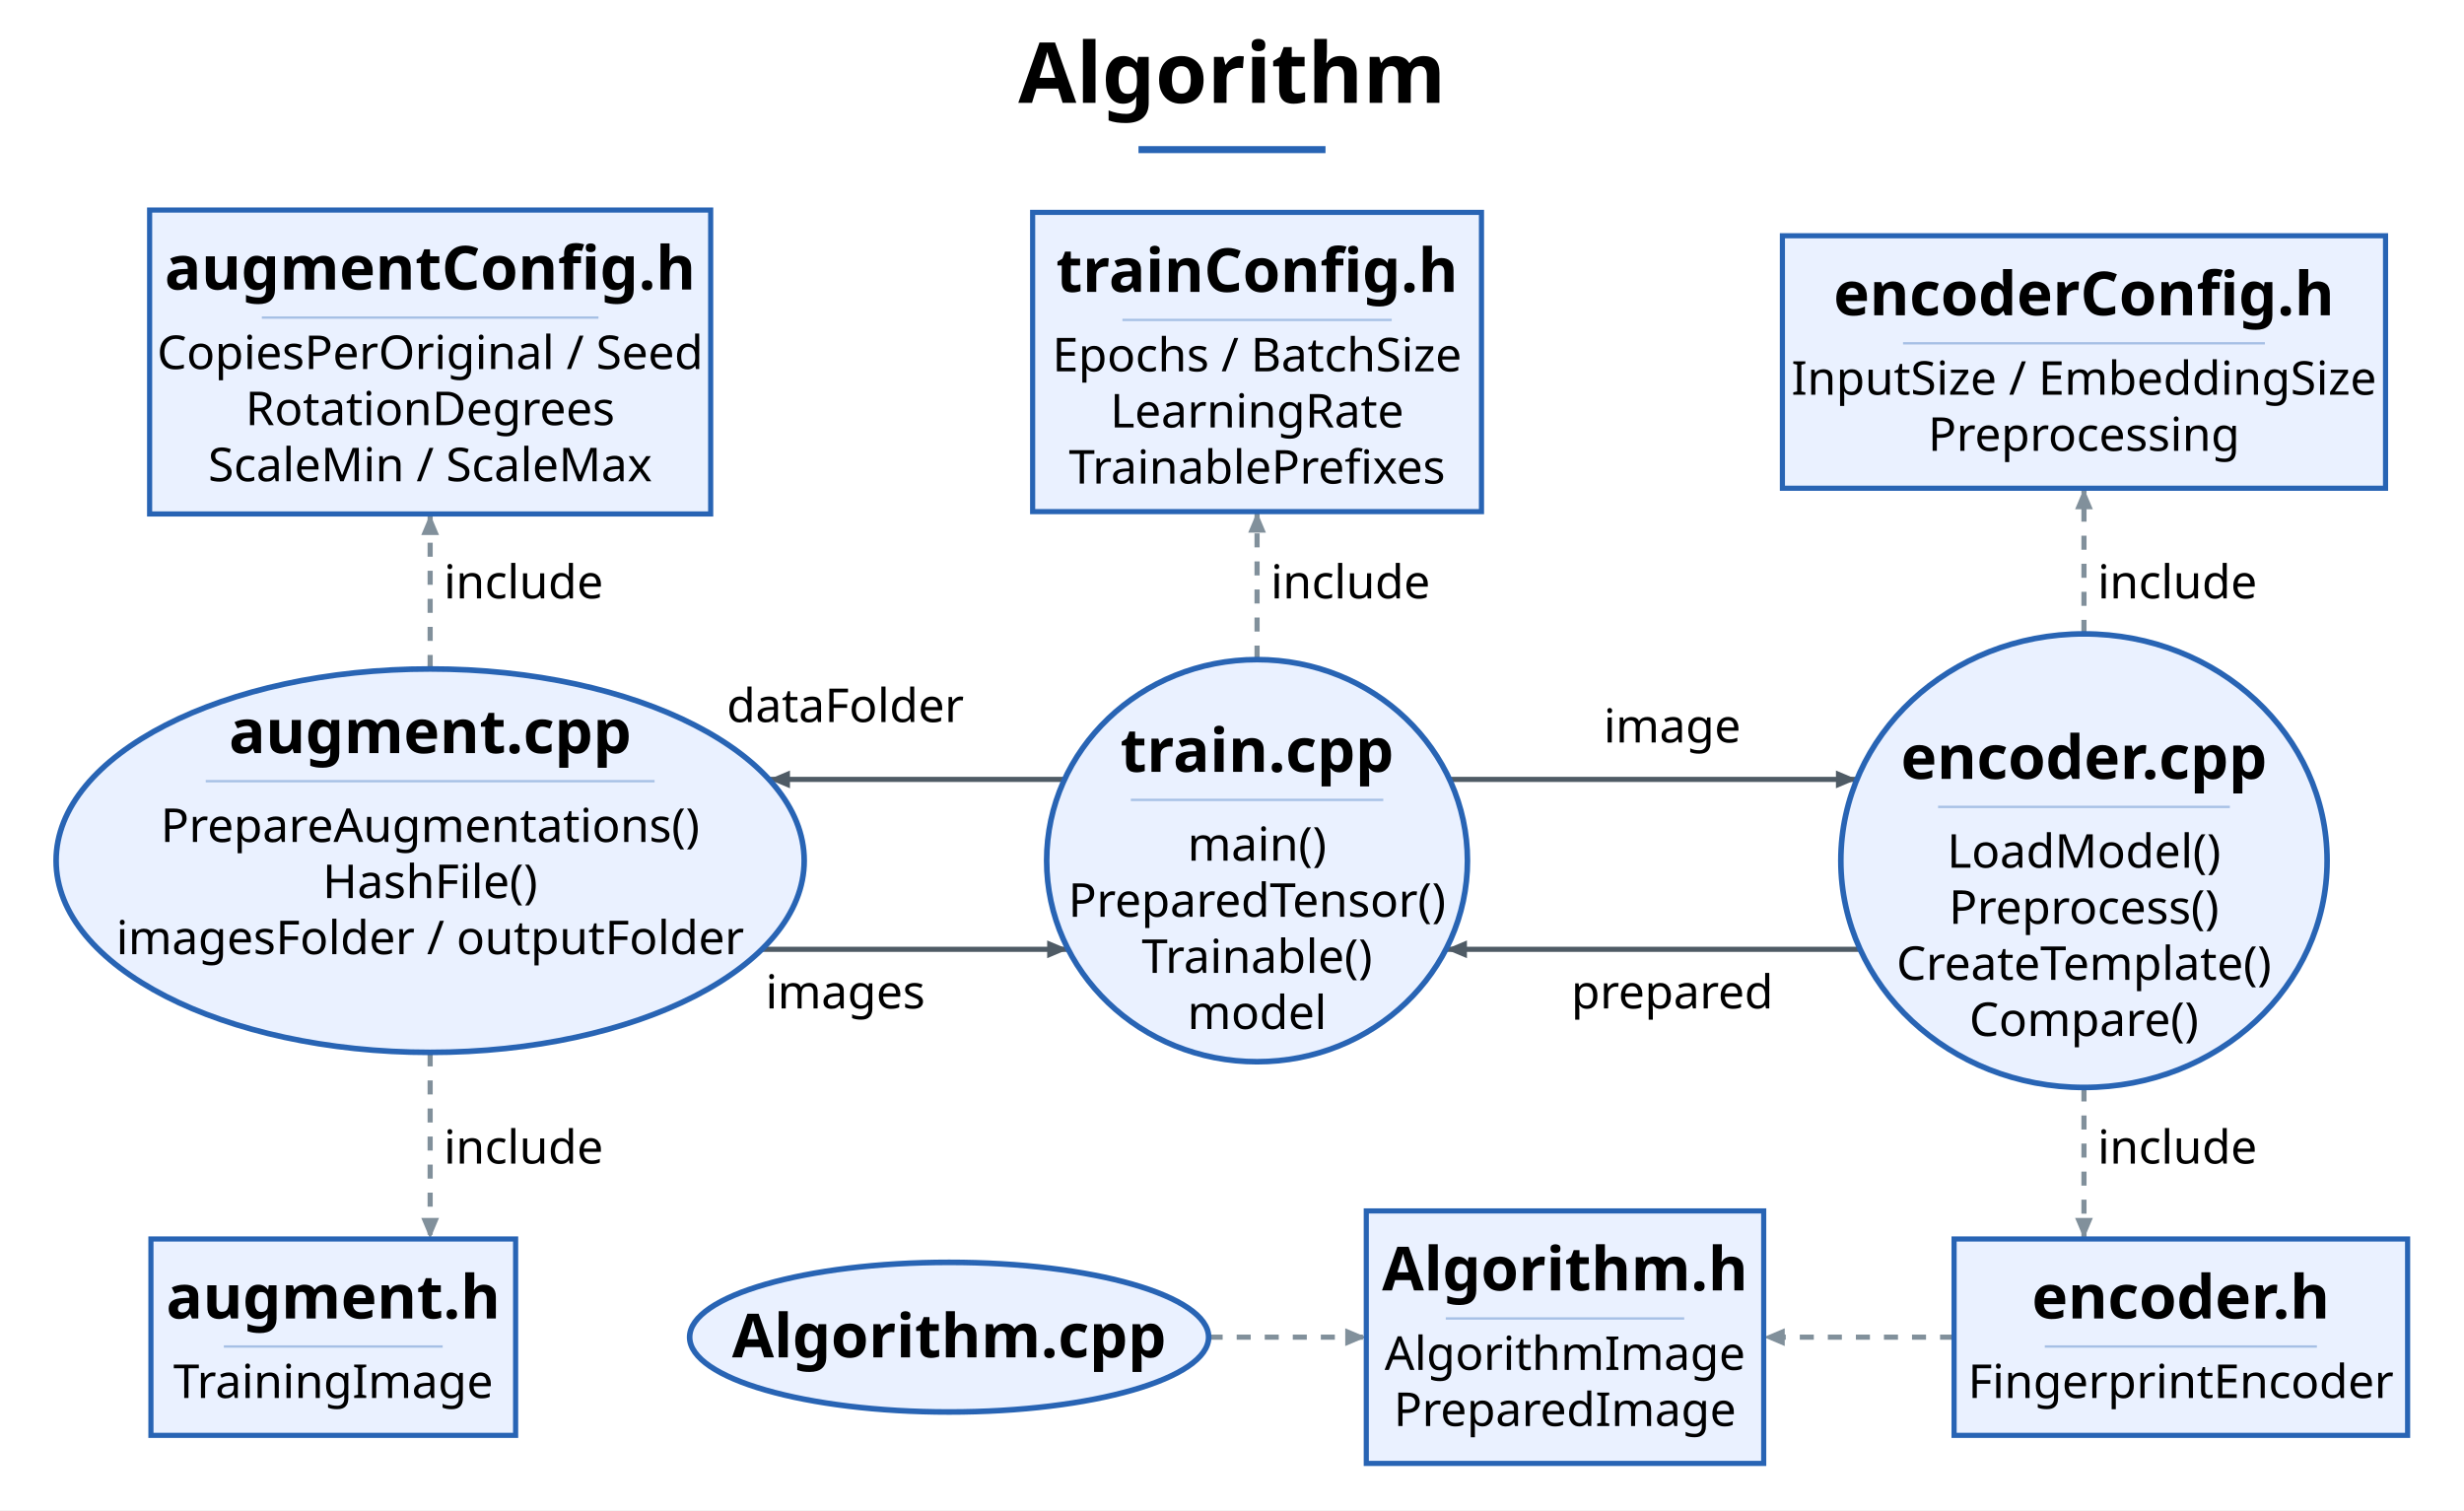
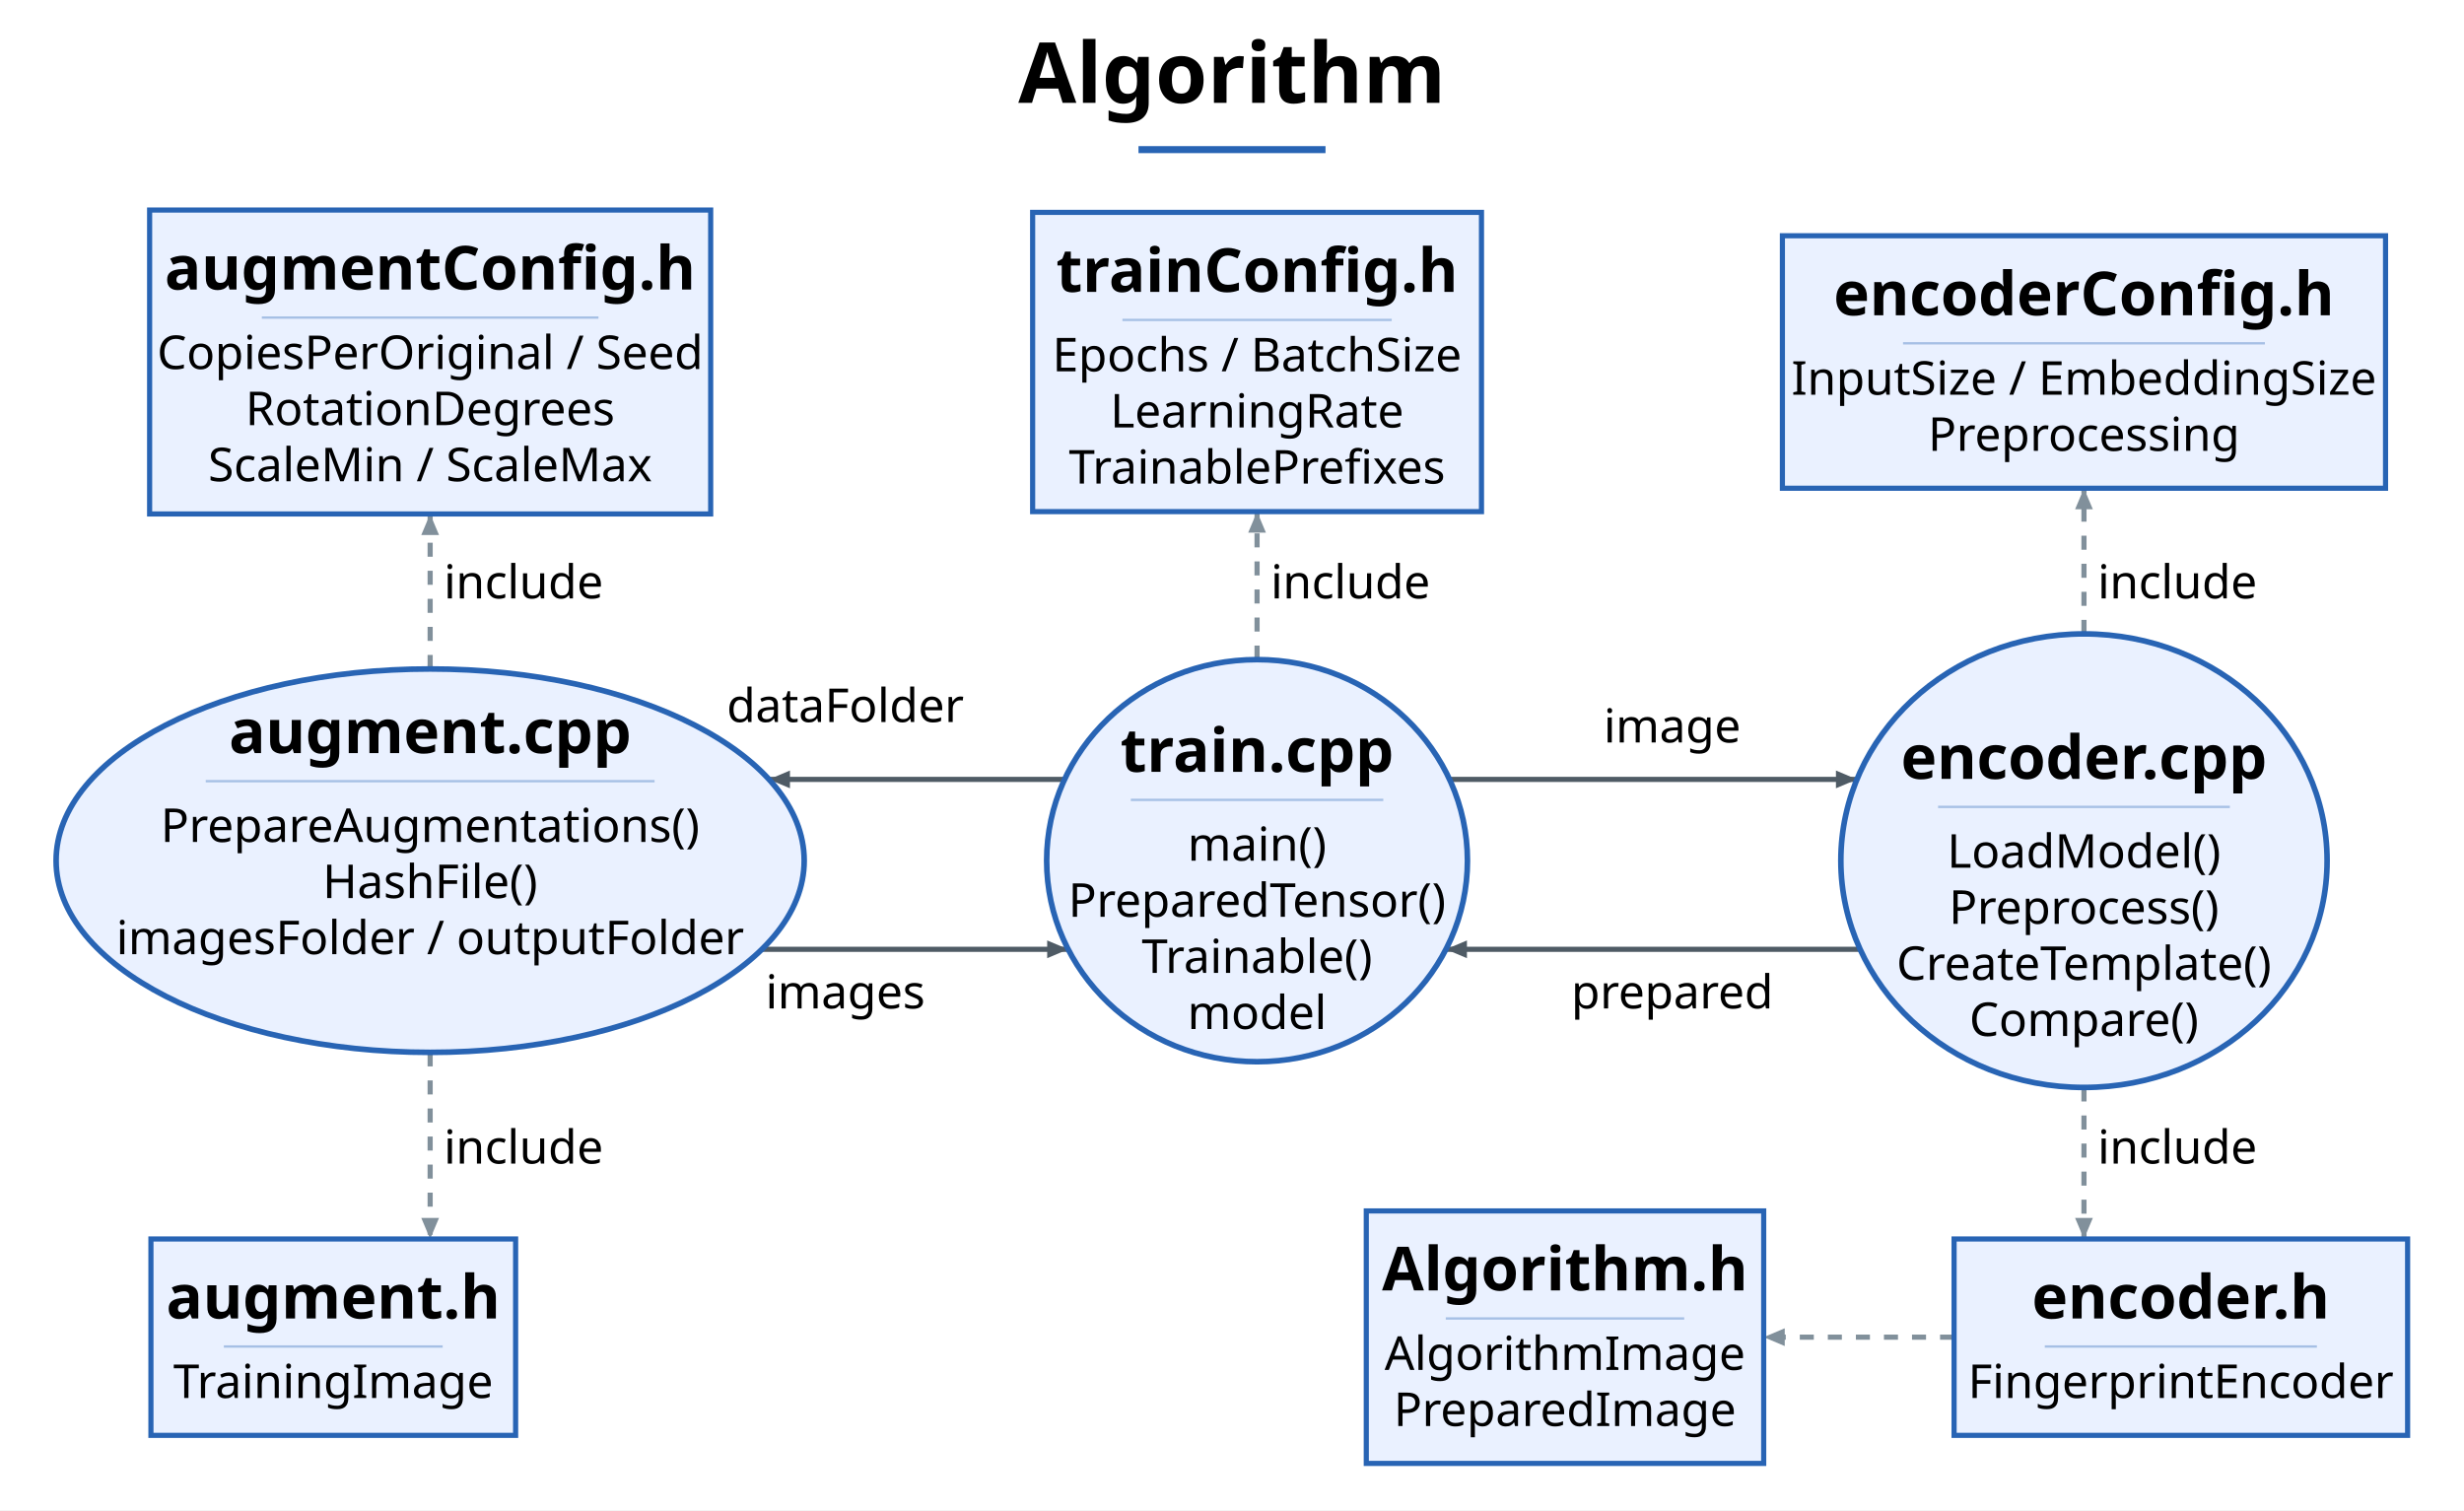
<svg xmlns="http://www.w3.org/2000/svg" width="185.914mm" height="113.947mm" viewBox="0 0 527 323" role="img">
  <rect width="527" height="323" fill="white" />
  <text x="263.500" y="22.000" font-family="Apple SD Gothic Neo" font-size="18" font-weight="700" text-anchor="middle" fill="#000000">Algorithm</text>
  <line x1="243.5" y1="32" x2="283.5" y2="32" stroke="#2864b4" stroke-width="1.5" />
  <polyline points="92.000,143.070 92.000,109.920" fill="none" stroke="#81909b" stroke-width="1.1" stroke-dasharray="3 3" />
  <polygon points="92.0,109.92 90.1,114.42 93.9,114.42" fill="#81909b" />
  <polyline points="268.860,141.070 268.860,109.420" fill="none" stroke="#81909b" stroke-width="1.1" stroke-dasharray="3 3" />
  <polygon points="268.86,109.42 266.96,113.92 270.76,113.92" fill="#81909b" />
  <polyline points="445.720,135.570 445.720,104.420" fill="none" stroke="#81909b" stroke-width="1.1" stroke-dasharray="3 3" />
  <polygon points="445.72,104.42 443.82,108.92 447.62,108.92" fill="#81909b" />
  <polyline points="92.000,225.070 92.000,264.980" fill="none" stroke="#81909b" stroke-width="1.1" stroke-dasharray="3 3" />
  <polygon points="92.0,264.98 93.9,260.48 90.1,260.48" fill="#81909b" />
  <polyline points="445.720,232.570 445.720,264.980" fill="none" stroke="#81909b" stroke-width="1.1" stroke-dasharray="3 3" />
  <polygon points="445.72,264.98 447.62,260.48 443.82,260.48" fill="#81909b" />
  <polyline points="417.940,285.980 377.220,285.980" fill="none" stroke="#81909b" stroke-width="1.1" stroke-dasharray="3 3" />
  <polygon points="377.22,285.98 381.72,287.88 381.72,284.08" fill="#81909b" />
-   <polyline points="258.500,285.980 292.220,285.980" fill="none" stroke="#81909b" stroke-width="1.1" stroke-dasharray="3 3" />
-   <polygon points="292.22,285.98 287.72,284.08 287.72,287.88" fill="#81909b" />
  <polyline points="227.700,166.690 164.457,166.690" fill="none" stroke="#4f5b65" stroke-width="1.1" />
  <polygon points="164.457,166.69 168.957,168.59 168.957,164.79" fill="#4f5b65" />
  <polyline points="162.932,203.030 228.471,203.030" fill="none" stroke="#4f5b65" stroke-width="1.1" />
  <polygon points="228.471,203.03 223.971,201.13 223.971,204.93" fill="#4f5b65" />
  <polyline points="310.020,166.690 397.173,166.690" fill="none" stroke="#4f5b65" stroke-width="1.1" />
  <polygon points="397.173,166.69 392.673,164.79 392.673,168.59" fill="#4f5b65" />
  <polyline points="397.858,203.030 309.249,203.030" fill="none" stroke="#4f5b65" stroke-width="1.1" />
  <polygon points="309.249,203.03 313.749,204.93 313.749,201.13" fill="#4f5b65" />
  <g data-file="augmentConfig.h" data-node="file" data-part="Algorithm">
    <rect x="32.0" y="44.92" width="120" height="65" rx="0" fill="#eaf1ff" stroke="#2864b4" stroke-width="1.1" />
    <text x="92.000" y="61.920" font-family="Apple SD Gothic Neo" font-size="13" font-weight="700" text-anchor="middle" fill="#000000">augmentConfig.h</text>
    <line x1="56.0" y1="67.92" x2="128.0" y2="67.92" stroke="#2864b4" stroke-width="0.5" opacity="0.35" />
    <text x="92.000" y="78.920" font-family="Apple SD Gothic Neo" font-size="10" font-weight="400" text-anchor="middle" fill="#000000">CopiesPerOriginal / Seed</text>
    <text x="92.000" y="90.920" font-family="Apple SD Gothic Neo" font-size="10" font-weight="400" text-anchor="middle" fill="#000000">RotationDegrees</text>
    <text x="92.000" y="102.920" font-family="Apple SD Gothic Neo" font-size="10" font-weight="400" text-anchor="middle" fill="#000000">ScaleMin / ScaleMax</text>
  </g>
  <g data-file="trainConfig.h" data-node="file" data-part="Algorithm">
    <rect x="220.86" y="45.42" width="96" height="64" rx="0" fill="#eaf1ff" stroke="#2864b4" stroke-width="1.1" />
    <text x="268.860" y="62.420" font-family="Apple SD Gothic Neo" font-size="13" font-weight="700" text-anchor="middle" fill="#000000">trainConfig.h</text>
    <line x1="240.06" y1="68.42" x2="297.66" y2="68.42" stroke="#2864b4" stroke-width="0.5" opacity="0.35" />
    <text x="268.860" y="79.420" font-family="Apple SD Gothic Neo" font-size="10" font-weight="400" text-anchor="middle" fill="#000000">Epochs / BatchSize</text>
    <text x="268.860" y="91.420" font-family="Apple SD Gothic Neo" font-size="10" font-weight="400" text-anchor="middle" fill="#000000">LearningRate</text>
    <text x="268.860" y="103.420" font-family="Apple SD Gothic Neo" font-size="10" font-weight="400" text-anchor="middle" fill="#000000">TrainablePrefixes</text>
  </g>
  <g data-file="encoderConfig.h" data-node="file" data-part="Algorithm">
    <rect x="381.22" y="50.42" width="129" height="54" rx="0" fill="#eaf1ff" stroke="#2864b4" stroke-width="1.1" />
    <text x="445.720" y="67.420" font-family="Apple SD Gothic Neo" font-size="13" font-weight="700" text-anchor="middle" fill="#000000">encoderConfig.h</text>
    <line x1="407.02" y1="73.42" x2="484.42" y2="73.42" stroke="#2864b4" stroke-width="0.5" opacity="0.35" />
    <text x="445.720" y="84.420" font-family="Apple SD Gothic Neo" font-size="10" font-weight="400" text-anchor="middle" fill="#000000">InputSize / EmbeddingSize</text>
    <text x="445.720" y="96.420" font-family="Apple SD Gothic Neo" font-size="10" font-weight="400" text-anchor="middle" fill="#000000">Preprocessing</text>
  </g>
  <g data-file="augment.cpp" data-node="file" data-part="Algorithm">
    <ellipse cx="92.0" cy="184.07" rx="80.0" ry="41.0" fill="#eaf1ff" stroke="#2864b4" stroke-width="1.2" />
    <text x="92.000" y="161.070" font-family="Apple SD Gothic Neo" font-size="13" font-weight="700" text-anchor="middle" fill="#000000">augment.cpp</text>
    <line x1="44.0" y1="167.07" x2="140.0" y2="167.07" stroke="#2864b4" stroke-width="0.5" opacity="0.35" />
    <text x="92.000" y="180.070" font-family="Apple SD Gothic Neo" font-size="10" font-weight="400" text-anchor="middle" fill="#000000">PrepareAugmentations()</text>
    <text x="92.000" y="192.070" font-family="Apple SD Gothic Neo" font-size="10" font-weight="400" text-anchor="middle" fill="#000000">HashFile()</text>
    <text x="92.000" y="204.070" font-family="Apple SD Gothic Neo" font-size="10" font-weight="400" text-anchor="middle" fill="#000000">imagesFolder / outputFolder</text>
  </g>
  <g data-file="train.cpp" data-node="file" data-part="Algorithm">
    <ellipse cx="268.86" cy="184.07" rx="45.0" ry="43.0" fill="#eaf1ff" stroke="#2864b4" stroke-width="1.2" />
    <text x="268.860" y="165.070" font-family="Apple SD Gothic Neo" font-size="13" font-weight="700" text-anchor="middle" fill="#000000">train.cpp</text>
    <line x1="241.86" y1="171.07" x2="295.86" y2="171.07" stroke="#2864b4" stroke-width="0.5" opacity="0.35" />
    <text x="268.860" y="184.070" font-family="Apple SD Gothic Neo" font-size="10" font-weight="400" text-anchor="middle" fill="#000000">main()</text>
    <text x="268.860" y="196.070" font-family="Apple SD Gothic Neo" font-size="10" font-weight="400" text-anchor="middle" fill="#000000">PreparedTensor()</text>
    <text x="268.860" y="208.070" font-family="Apple SD Gothic Neo" font-size="10" font-weight="400" text-anchor="middle" fill="#000000">Trainable()</text>
    <text x="268.860" y="220.070" font-family="Apple SD Gothic Neo" font-size="10" font-weight="400" text-anchor="middle" fill="#000000">model</text>
  </g>
  <g data-file="encoder.cpp" data-node="file" data-part="Algorithm">
    <ellipse cx="445.72" cy="184.07" rx="52.0" ry="48.5" fill="#eaf1ff" stroke="#2864b4" stroke-width="1.2" />
    <text x="445.720" y="166.570" font-family="Apple SD Gothic Neo" font-size="13" font-weight="700" text-anchor="middle" fill="#000000">encoder.cpp</text>
    <line x1="414.52" y1="172.57" x2="476.92" y2="172.57" stroke="#2864b4" stroke-width="0.5" opacity="0.35" />
    <text x="445.720" y="185.570" font-family="Apple SD Gothic Neo" font-size="10" font-weight="400" text-anchor="middle" fill="#000000">LoadModel()</text>
    <text x="445.720" y="197.570" font-family="Apple SD Gothic Neo" font-size="10" font-weight="400" text-anchor="middle" fill="#000000">Preprocess()</text>
    <text x="445.720" y="209.570" font-family="Apple SD Gothic Neo" font-size="10" font-weight="400" text-anchor="middle" fill="#000000">CreateTemplate()</text>
    <text x="445.720" y="221.570" font-family="Apple SD Gothic Neo" font-size="10" font-weight="400" text-anchor="middle" fill="#000000">Compare()</text>
  </g>
  <g data-file="augment.h" data-node="file" data-part="Algorithm">
    <rect x="32.28" y="264.98" width="78" height="42" rx="0" fill="#eaf1ff" stroke="#2864b4" stroke-width="1.1" />
    <text x="71.280" y="281.980" font-family="Apple SD Gothic Neo" font-size="13" font-weight="700" text-anchor="middle" fill="#000000">augment.h</text>
    <line x1="47.88" y1="287.98" x2="94.68" y2="287.98" stroke="#2864b4" stroke-width="0.5" opacity="0.35" />
    <text x="71.280" y="298.980" font-family="Apple SD Gothic Neo" font-size="10" font-weight="400" text-anchor="middle" fill="#000000">TrainingImage</text>
  </g>
-   <g data-file="Algorithm.cpp" data-node="file" data-part="Algorithm">
-     <ellipse cx="203.0" cy="285.98" rx="55.5" ry="16.0" fill="#eaf1ff" stroke="#2864b4" stroke-width="1.2" />
-     <text x="203.000" y="290.296" font-family="Apple SD Gothic Neo" font-size="13" font-weight="700" text-anchor="middle" fill="#000000">Algorithm.cpp</text>
-   </g>
  <g data-file="Algorithm.h" data-node="file" data-part="Algorithm">
    <rect x="292.22" y="258.98" width="85" height="54" rx="0" fill="#eaf1ff" stroke="#2864b4" stroke-width="1.1" />
    <text x="334.720" y="275.980" font-family="Apple SD Gothic Neo" font-size="13" font-weight="700" text-anchor="middle" fill="#000000">Algorithm.h</text>
    <line x1="309.22" y1="281.98" x2="360.22" y2="281.98" stroke="#2864b4" stroke-width="0.5" opacity="0.35" />
    <text x="334.720" y="292.980" font-family="Apple SD Gothic Neo" font-size="10" font-weight="400" text-anchor="middle" fill="#000000">AlgorithmImage</text>
    <text x="334.720" y="304.980" font-family="Apple SD Gothic Neo" font-size="10" font-weight="400" text-anchor="middle" fill="#000000">PreparedImage</text>
  </g>
  <g data-file="encoder.h" data-node="file" data-part="Algorithm">
    <rect x="417.94" y="264.98" width="97" height="42" rx="0" fill="#eaf1ff" stroke="#2864b4" stroke-width="1.1" />
    <text x="466.440" y="281.980" font-family="Apple SD Gothic Neo" font-size="13" font-weight="700" text-anchor="middle" fill="#000000">encoder.h</text>
    <line x1="437.34" y1="287.98" x2="495.54" y2="287.98" stroke="#2864b4" stroke-width="0.5" opacity="0.35" />
    <text x="466.440" y="298.980" font-family="Apple SD Gothic Neo" font-size="10" font-weight="400" text-anchor="middle" fill="#000000">FingerprintEncoder</text>
  </g>
  <rect x="94.905" y="118.98" width="34.149" height="12" rx="1" fill="white" stroke="none" />
  <text x="111.980" y="127.980" font-family="Apple SD Gothic Neo" font-size="10" font-weight="400" text-anchor="middle" fill="#000000">include</text>
  <rect x="271.765" y="118.98" width="34.149" height="12" rx="1" fill="white" stroke="none" />
  <text x="288.840" y="127.980" font-family="Apple SD Gothic Neo" font-size="10" font-weight="400" text-anchor="middle" fill="#000000">include</text>
  <rect x="448.625" y="118.98" width="34.149" height="12" rx="1" fill="white" stroke="none" />
  <text x="465.700" y="127.980" font-family="Apple SD Gothic Neo" font-size="10" font-weight="400" text-anchor="middle" fill="#000000">include</text>
  <rect x="94.905" y="239.85" width="34.149" height="12" rx="1" fill="white" stroke="none" />
  <text x="111.980" y="248.850" font-family="Apple SD Gothic Neo" font-size="10" font-weight="400" text-anchor="middle" fill="#000000">include</text>
  <rect x="448.625" y="239.85" width="34.149" height="12" rx="1" fill="white" stroke="none" />
  <text x="465.700" y="248.850" font-family="Apple SD Gothic Neo" font-size="10" font-weight="400" text-anchor="middle" fill="#000000">include</text>
  <rect x="156.265" y="145.42" width="49.069" height="12" rx="1" fill="white" stroke="none" />
  <text x="180.800" y="154.420" font-family="Apple SD Gothic Neo" font-size="10" font-weight="400" text-anchor="middle" fill="#000000">dataFolder</text>
  <rect x="164.21" y="206.67" width="33.179" height="12" rx="1" fill="white" stroke="none" />
  <text x="180.800" y="215.670" font-family="Apple SD Gothic Neo" font-size="10" font-weight="400" text-anchor="middle" fill="#000000">images</text>
  <rect x="343.145" y="149.79" width="29.029" height="12" rx="1" fill="white" stroke="none" />
  <text x="357.660" y="158.790" font-family="Apple SD Gothic Neo" font-size="10" font-weight="400" text-anchor="middle" fill="#000000">image</text>
  <rect x="336.665" y="206.67" width="41.99" height="12" rx="1" fill="white" stroke="none" />
  <text x="357.660" y="215.670" font-family="Apple SD Gothic Neo" font-size="10" font-weight="400" text-anchor="middle" fill="#000000">prepared</text>
</svg>
